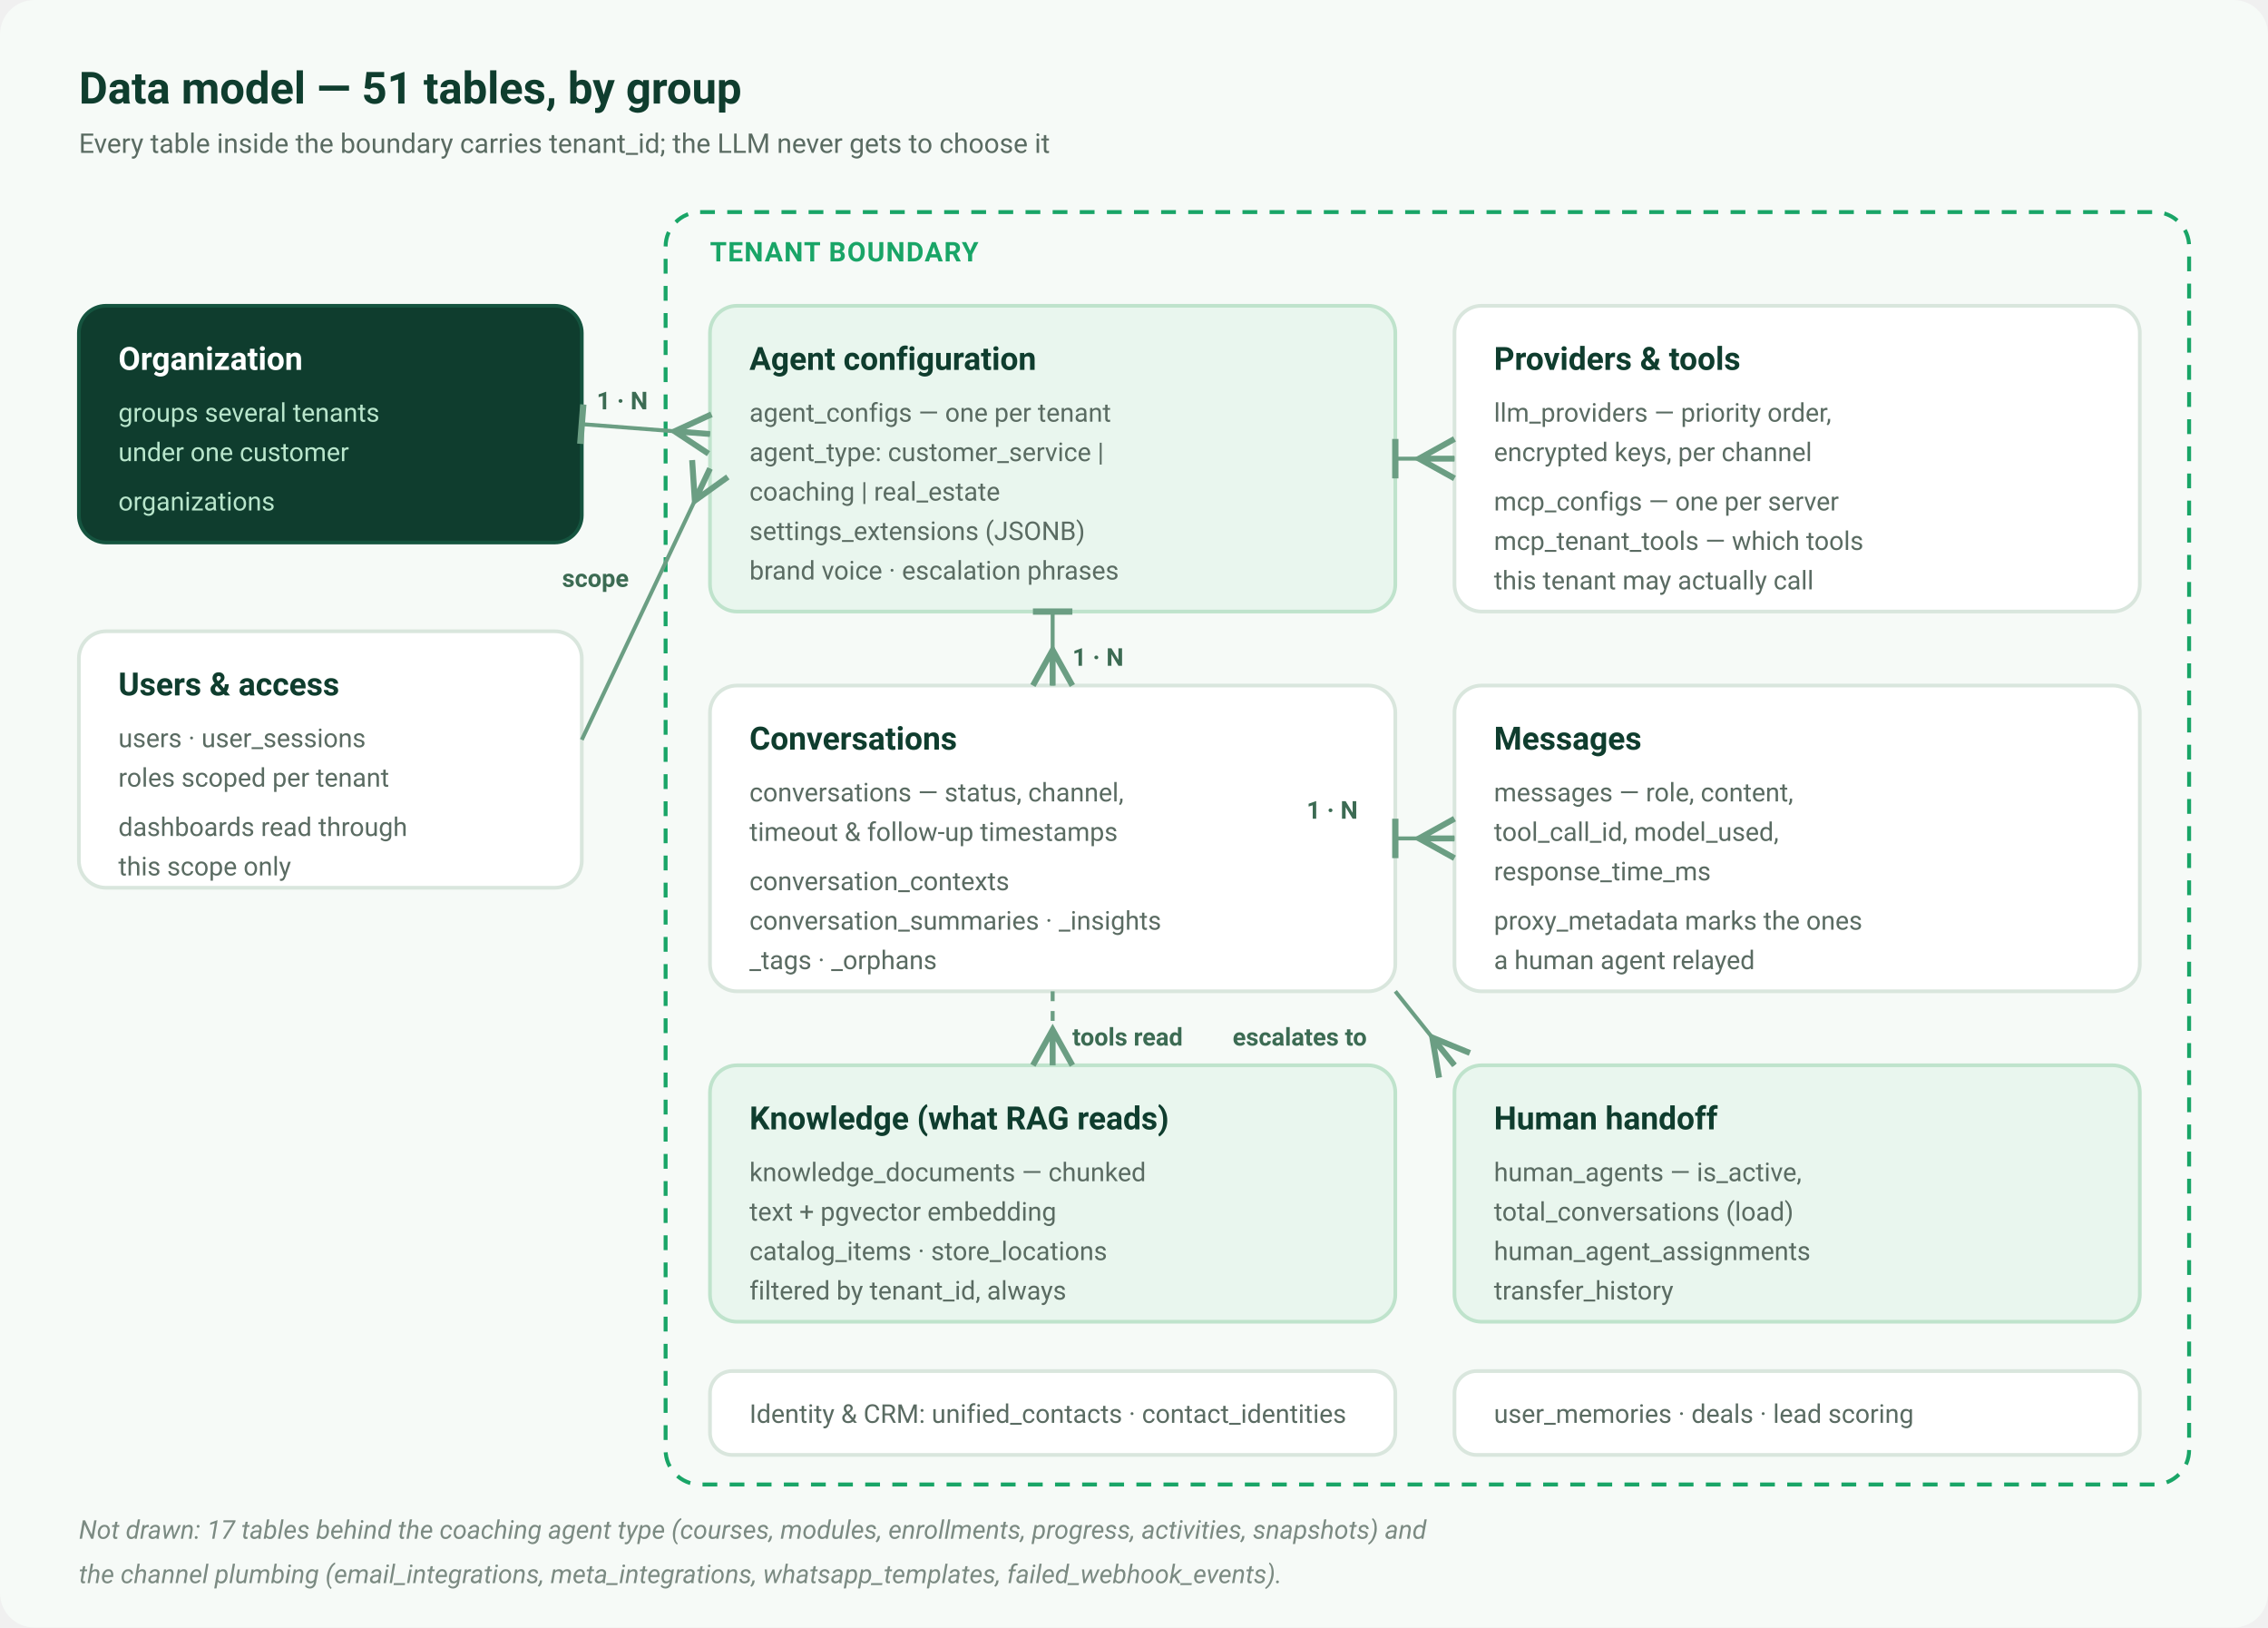
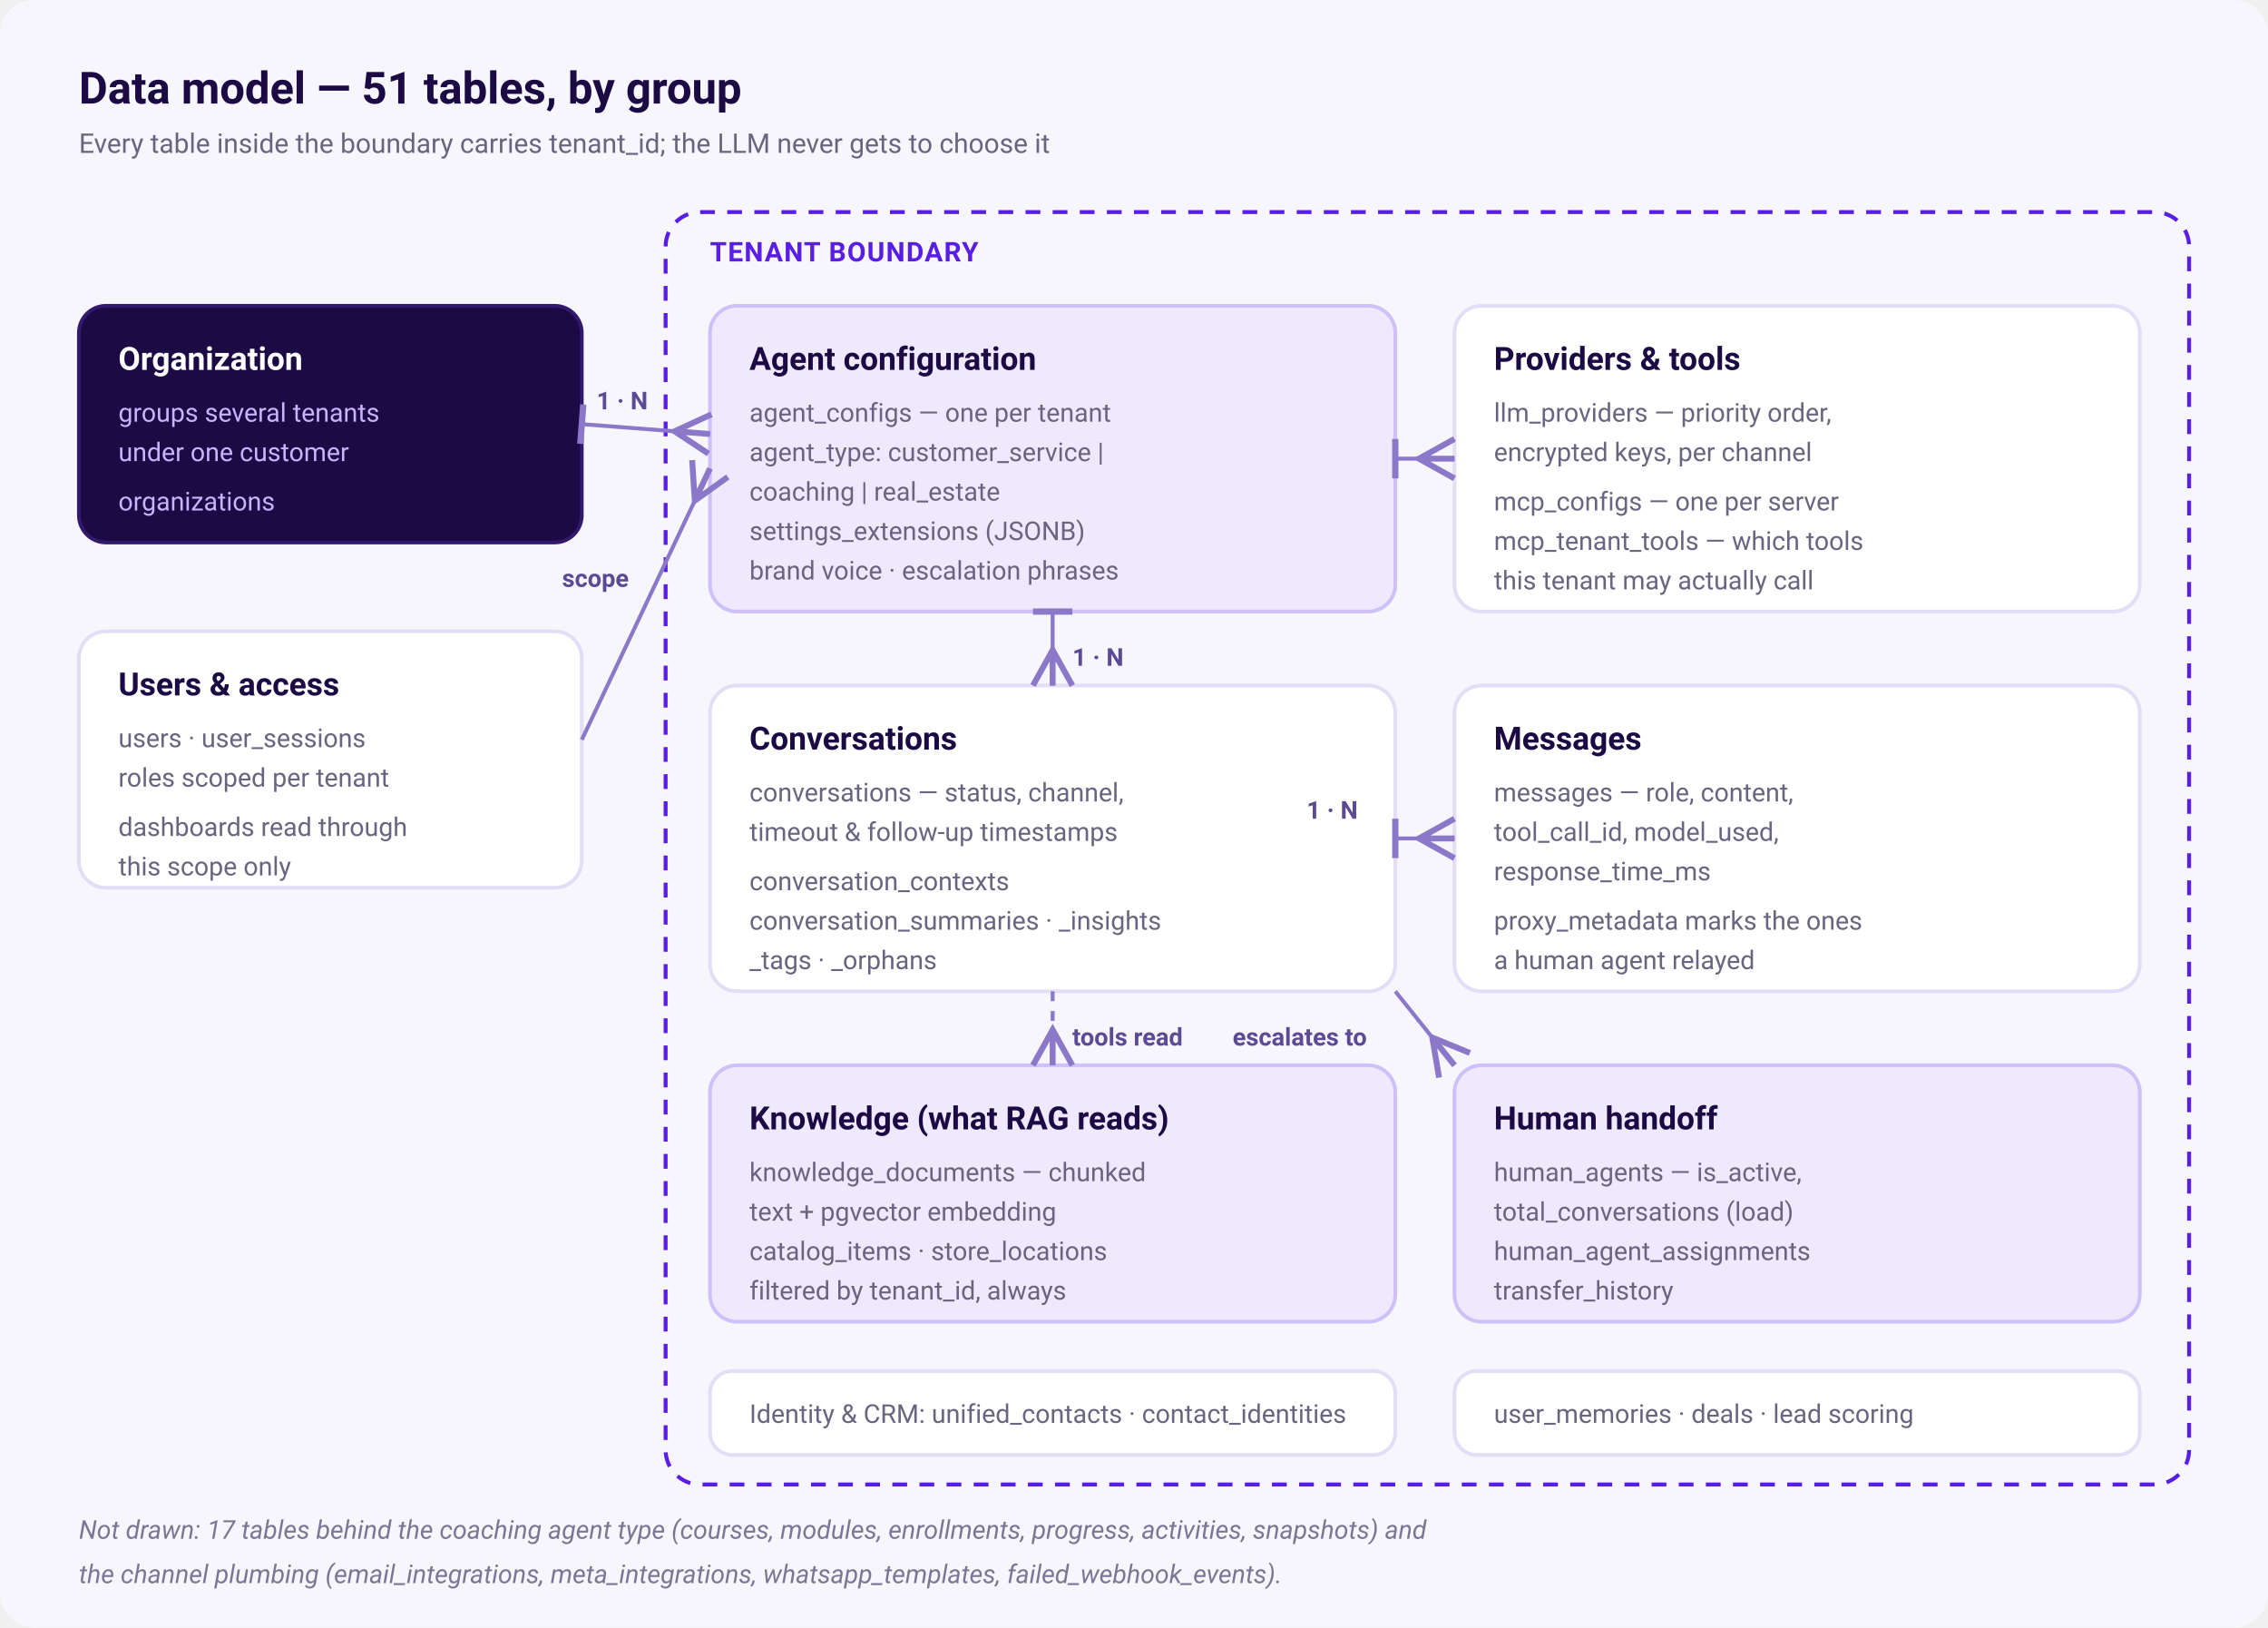
<svg xmlns="http://www.w3.org/2000/svg" viewBox="0 0 920 660" font-family="ui-sans-serif, system-ui, -apple-system, Segoe UI, Roboto, sans-serif">
  <defs>
    <style>
-       .bg { fill: #f6faf7; }
-       .ent { fill: #ffffff; stroke: #d9e6dd; stroke-width: 1.5; }
-       .ent-green { fill: #e9f6ee; stroke: #bfe3cc; stroke-width: 1.5; }
-       .ent-dark { fill: #0f3d2e; stroke: #15543f; stroke-width: 1.5; }
-       .title { fill: #0f3d2e; font-size: 18px; font-weight: 700; }
-       .sub { fill: #5a6b62; font-size: 11px; }
-       .name { fill: #0f3d2e; font-size: 13px; font-weight: 700; }
-       .field { fill: #5a6b62; font-size: 10.5px; }
+       .bg { fill: #f8f6fd; }
+       .ent { fill: #ffffff; stroke: #e3ddf6; stroke-width: 1.5; }
+       .ent-green { fill: #eee9fd; stroke: #cec1fa; stroke-width: 1.5; }
+       .ent-dark { fill: #1c0a45; stroke: #33196e; stroke-width: 1.5; }
+       .title { fill: #1c0a45; font-size: 18px; font-weight: 700; }
+       .sub { fill: #6b6480; font-size: 11px; }
+       .name { fill: #1c0a45; font-size: 13px; font-weight: 700; }
+       .field { fill: #6b6480; font-size: 10.5px; }
      .wname { fill: #ffffff; font-size: 13px; font-weight: 700; }
-       .wfield { fill: #b9e6cc; font-size: 10.5px; }
-       .rel { stroke: #6b9e83; stroke-width: 1.6; fill: none; }
-       .rel-dash { stroke: #6b9e83; stroke-width: 1.6; fill: none; stroke-dasharray: 4 4; }
-       .card-lbl { fill: #3c6b53; font-size: 10px; font-weight: 700; }
-       .tenant-box { fill: none; stroke: #19a567; stroke-width: 1.6; stroke-dasharray: 6 5; }
-       .tenant-lbl { fill: #19a567; font-size: 11px; font-weight: 700; letter-spacing: .04em; }
-       .note { fill: #7b8a82; font-size: 10.5px; font-style: italic; }
+       .wfield { fill: #c4b5fd; font-size: 10.5px; }
+       .rel { stroke: #8b78c9; stroke-width: 1.6; fill: none; }
+       .rel-dash { stroke: #8b78c9; stroke-width: 1.6; fill: none; stroke-dasharray: 4 4; }
+       .card-lbl { fill: #5c4a94; font-size: 10px; font-weight: 700; }
+       .tenant-box { fill: none; stroke: #591ee5; stroke-width: 1.6; stroke-dasharray: 6 5; }
+       .tenant-lbl { fill: #591ee5; font-size: 11px; font-weight: 700; letter-spacing: .04em; }
+       .note { fill: #7d7594; font-size: 10.5px; font-style: italic; }
    </style>
    <marker id="one" markerWidth="12" markerHeight="12" refX="6" refY="6" orient="auto">
-       <path d="M6,1 L6,11" stroke="#6b9e83" stroke-width="1.6" />
+       <path d="M6,1 L6,11" stroke="#8b78c9" stroke-width="1.6" />
    </marker>
    <marker id="many" markerWidth="14" markerHeight="14" refX="11" refY="7" orient="auto">
-       <path d="M11,2 L2,7 L11,12 M11,7 L2,7" stroke="#6b9e83" stroke-width="1.5" fill="none" />
+       <path d="M11,2 L2,7 L11,12 M11,7 L2,7" stroke="#8b78c9" stroke-width="1.5" fill="none" />
    </marker>
  </defs>
  <rect class="bg" x="0" y="0" width="920" height="660" rx="14" />
  <text x="32" y="42" class="title">Data model — 51 tables, by group</text>
  <text x="32" y="62" class="sub">Every table inside the boundary carries tenant_id; the LLM never gets to choose it</text>
  <rect class="tenant-box" x="270" y="86" width="618" height="516" rx="14" />
  <text x="288" y="106" class="tenant-lbl">TENANT BOUNDARY</text>
  <rect class="ent-dark" x="32" y="124" width="204" height="96" rx="11" />
  <text x="48" y="150" class="wname">Organization</text>
  <text x="48" y="171" class="wfield">groups several tenants</text>
  <text x="48" y="187" class="wfield">under one customer</text>
  <text x="48" y="207" class="wfield">organizations</text>
  <rect class="ent" x="32" y="256" width="204" height="104" rx="11" />
  <text x="48" y="282" class="name">Users &amp; access</text>
  <text x="48" y="303" class="field">users · user_sessions</text>
  <text x="48" y="319" class="field">roles scoped per tenant</text>
  <text x="48" y="339" class="field">dashboards read through</text>
  <text x="48" y="355" class="field">this scope only</text>
  <rect class="ent-green" x="288" y="124" width="278" height="124" rx="11" />
  <text x="304" y="150" class="name">Agent configuration</text>
  <text x="304" y="171" class="field">agent_configs — one per tenant</text>
  <text x="304" y="187" class="field">agent_type: customer_service |</text>
  <text x="304" y="203" class="field">coaching | real_estate</text>
  <text x="304" y="219" class="field">settings_extensions (JSONB)</text>
  <text x="304" y="235" class="field">brand voice · escalation phrases</text>
  <rect class="ent" x="590" y="124" width="278" height="124" rx="11" />
  <text x="606" y="150" class="name">Providers &amp; tools</text>
  <text x="606" y="171" class="field">llm_providers — priority order,</text>
  <text x="606" y="187" class="field">encrypted keys, per channel</text>
  <text x="606" y="207" class="field">mcp_configs — one per server</text>
  <text x="606" y="223" class="field">mcp_tenant_tools — which tools</text>
  <text x="606" y="239" class="field">this tenant may actually call</text>
  <rect class="ent" x="288" y="278" width="278" height="124" rx="11" />
  <text x="304" y="304" class="name">Conversations</text>
  <text x="304" y="325" class="field">conversations — status, channel,</text>
  <text x="304" y="341" class="field">timeout &amp; follow-up timestamps</text>
  <text x="304" y="361" class="field">conversation_contexts</text>
  <text x="304" y="377" class="field">conversation_summaries · _insights</text>
  <text x="304" y="393" class="field">_tags · _orphans</text>
  <rect class="ent" x="590" y="278" width="278" height="124" rx="11" />
  <text x="606" y="304" class="name">Messages</text>
  <text x="606" y="325" class="field">messages — role, content,</text>
  <text x="606" y="341" class="field">tool_call_id, model_used,</text>
  <text x="606" y="357" class="field">response_time_ms</text>
  <text x="606" y="377" class="field">proxy_metadata marks the ones</text>
  <text x="606" y="393" class="field">a human agent relayed</text>
  <rect class="ent-green" x="288" y="432" width="278" height="104" rx="11" />
  <text x="304" y="458" class="name">Knowledge (what RAG reads)</text>
  <text x="304" y="479" class="field">knowledge_documents — chunked</text>
  <text x="304" y="495" class="field">text + pgvector embedding</text>
  <text x="304" y="511" class="field">catalog_items · store_locations</text>
  <text x="304" y="527" class="field">filtered by tenant_id, always</text>
  <rect class="ent-green" x="590" y="432" width="278" height="104" rx="11" />
  <text x="606" y="458" class="name">Human handoff</text>
  <text x="606" y="479" class="field">human_agents — is_active,</text>
  <text x="606" y="495" class="field">total_conversations (load)</text>
  <text x="606" y="511" class="field">human_agent_assignments</text>
  <text x="606" y="527" class="field">transfer_history</text>
  <rect class="ent" x="288" y="556" width="278" height="34" rx="9" />
  <text x="304" y="577" class="field">Identity &amp; CRM: unified_contacts · contact_identities</text>
  <rect class="ent" x="590" y="556" width="278" height="34" rx="9" />
  <text x="606" y="577" class="field">user_memories · deals · lead scoring</text>
  <path class="rel" d="M236,172 L288,176" marker-start="url(#one)" marker-end="url(#many)" />
  <text x="242" y="166" class="card-lbl">1 · N</text>
  <path class="rel" d="M236,300 L288,190" marker-end="url(#many)" />
  <text x="228" y="238" class="card-lbl">scope</text>
  <path class="rel" d="M566,186 L590,186" marker-start="url(#one)" marker-end="url(#many)" />
  <path class="rel" d="M427,248 L427,278" marker-start="url(#one)" marker-end="url(#many)" />
  <text x="435" y="270" class="card-lbl">1 · N</text>
  <path class="rel" d="M566,340 L590,340" marker-start="url(#one)" marker-end="url(#many)" />
  <text x="530" y="332" class="card-lbl">1 · N</text>
  <path class="rel-dash" d="M427,402 L427,432" marker-end="url(#many)" />
  <text x="435" y="424" class="card-lbl">tools read</text>
  <path class="rel" d="M566,402 L590,432" marker-end="url(#many)" />
  <text x="500" y="424" class="card-lbl">escalates to</text>
  <text x="32" y="624" class="note">Not drawn: 17 tables behind the coaching agent type (courses, modules, enrollments, progress, activities, snapshots) and</text>
  <text x="32" y="642" class="note">the channel plumbing (email_integrations, meta_integrations, whatsapp_templates, failed_webhook_events).</text>
</svg>
